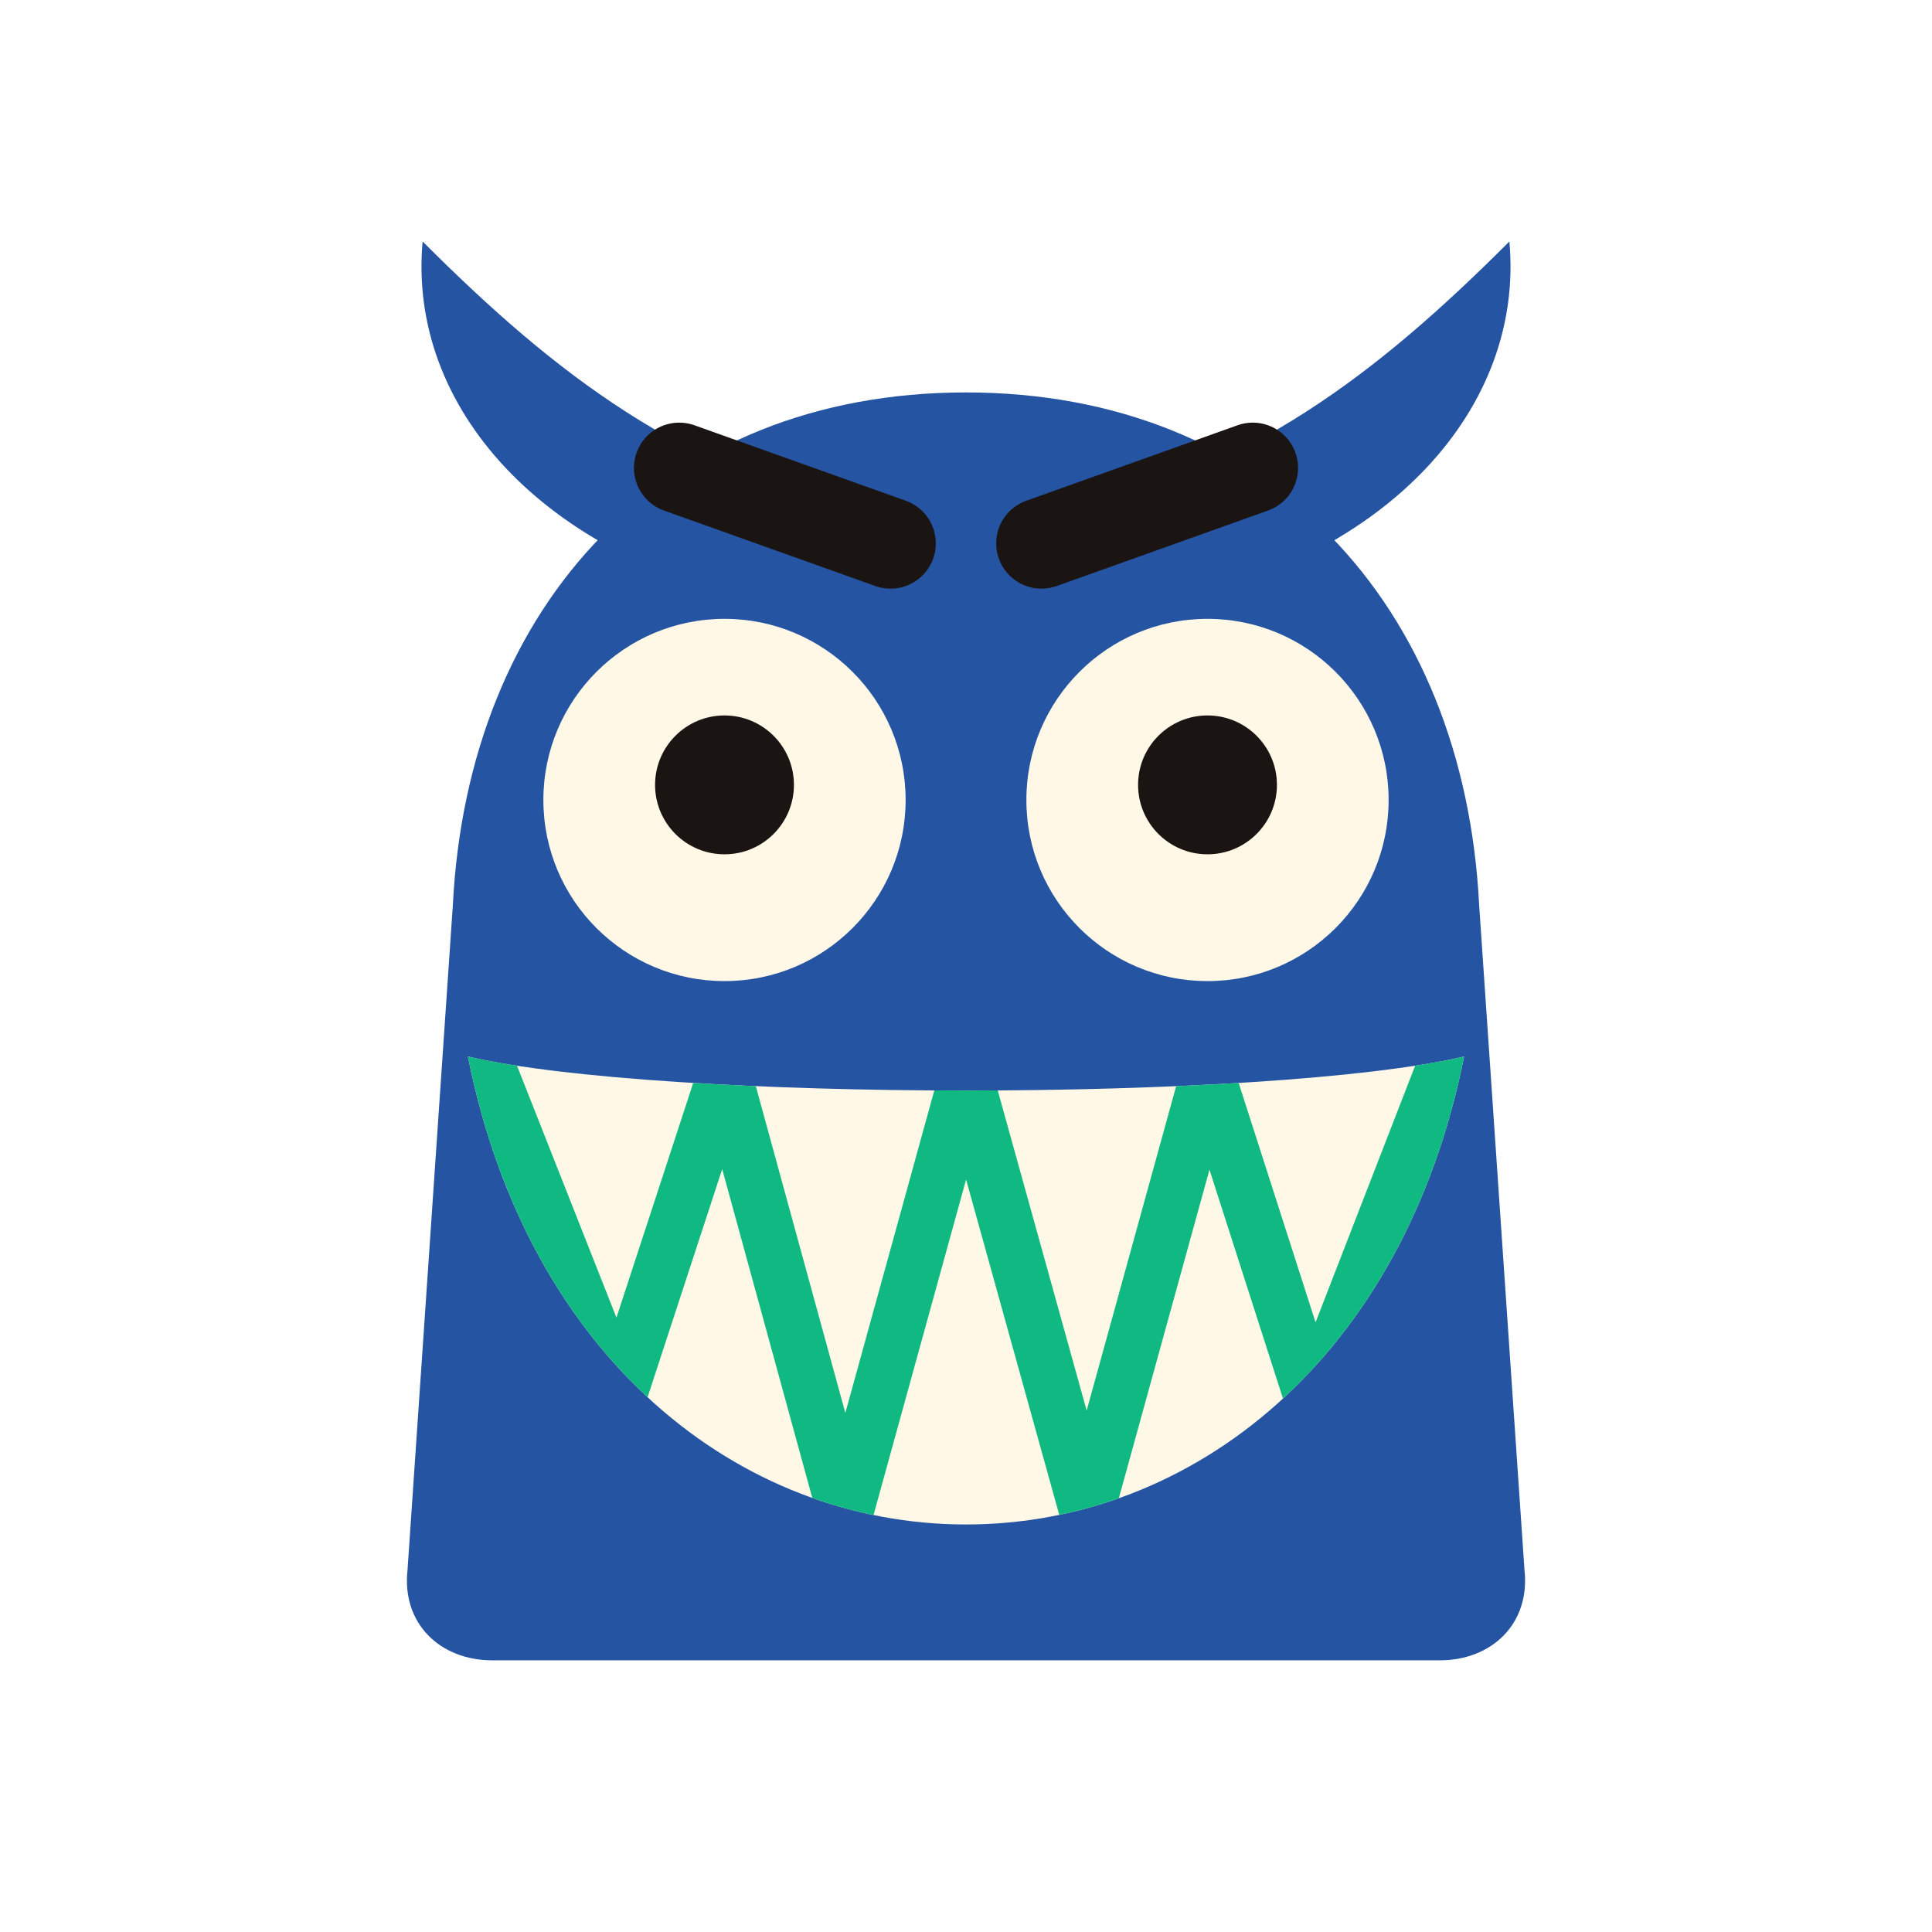
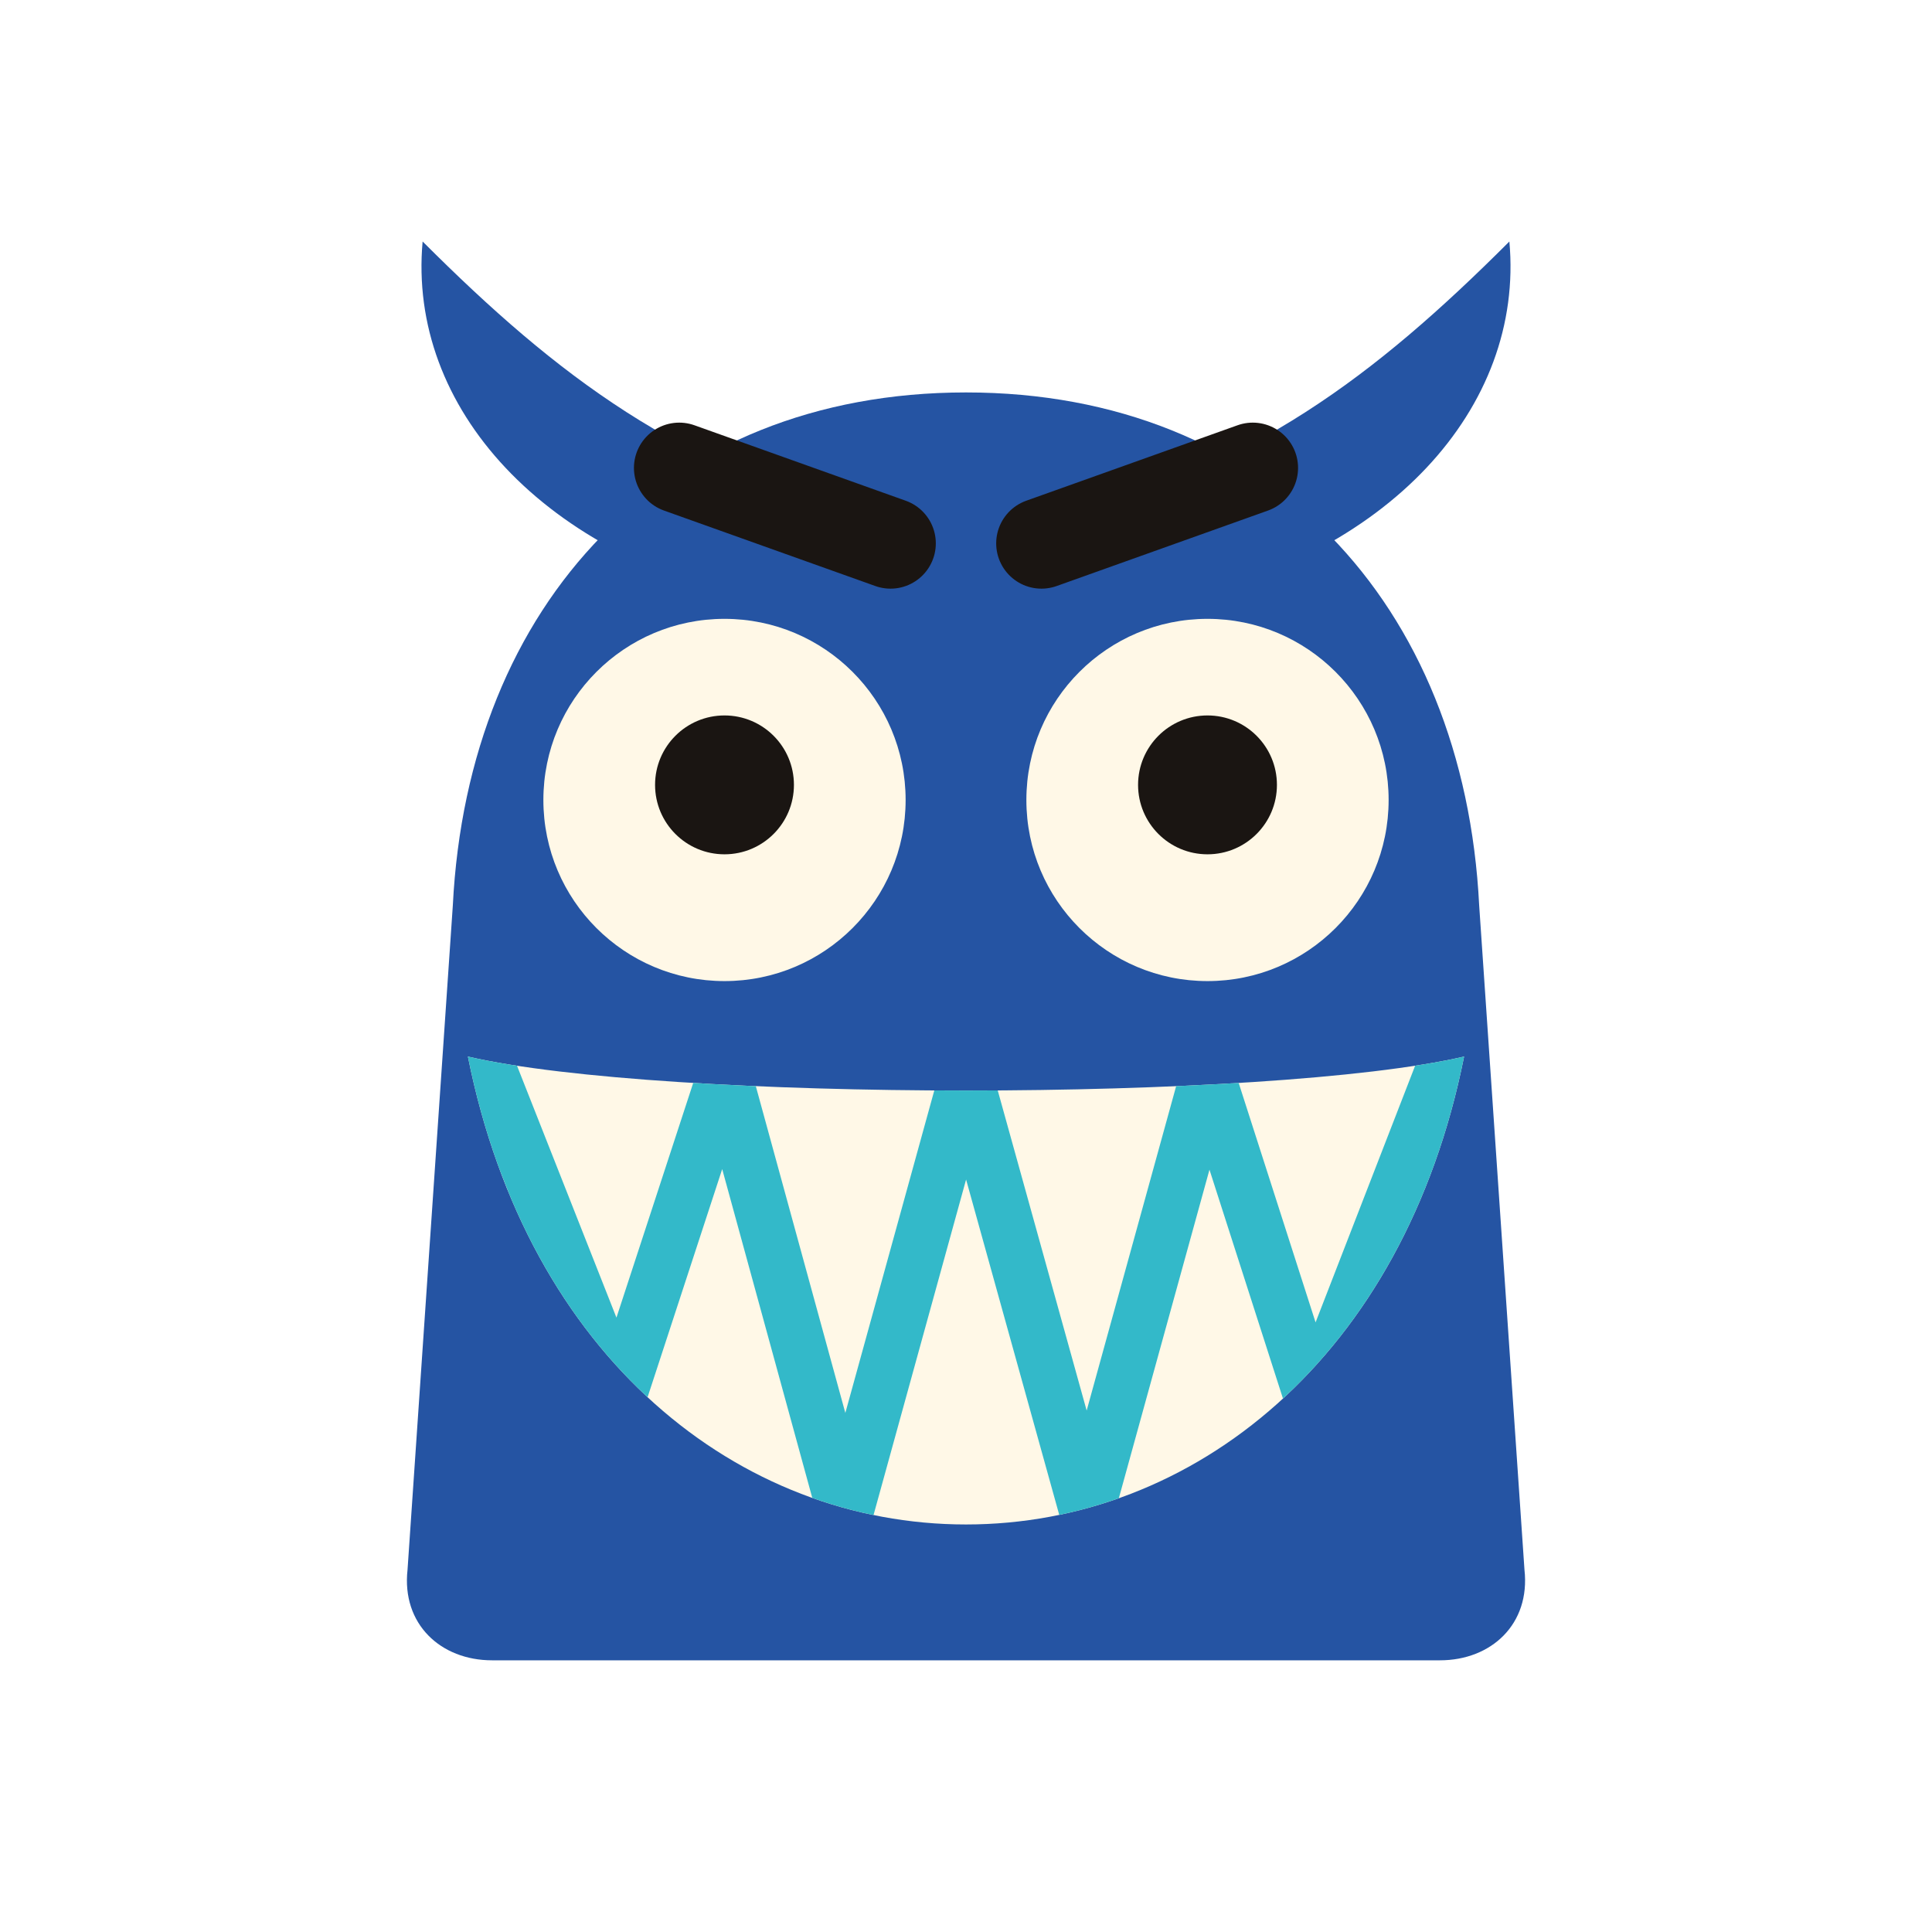
<svg xmlns="http://www.w3.org/2000/svg" viewBox="0 0 64 64">
  <defs>
    <clipPath id="mouthF9">
      <path d="M 15.5 35 C 22 36.5 42 36.5 48.5 35 C 46.5 45 39.5 50.5 32 50.5 C 24.5 50.5 17.5 45 15.5 35 Z" />
    </clipPath>
  </defs>
  <path d="M 25.5 20 C 18 18.5 13.5 13.5 14 8 C 18.5 12.5 22.5 15.5 29 17.2 Z" fill="#2554a3" />
  <path d="M 38.5 20 C 46 18.5 50.5 13.5 50 8 C 45.5 12.5 41.5 15.5 35 17.2 Z" fill="#2554a3" />
  <path d="M 32 13 C 22 13 15.5 20 15 30 L 13.5 52 C 13.3 53.8 14.6 55 16.3 55 L 47.7 55 C 49.4 55 50.7 53.8 50.5 52 L 49 30 C 48.5 20 42 13 32 13 Z" fill="#2554a3" />
  <path d="M 22.5 15.5 L 29.5 18" fill="none" stroke="#1a1512" stroke-width="3" stroke-linecap="round" />
  <path d="M 41.5 15.5 L 34.5 18" fill="none" stroke="#1a1512" stroke-width="3" stroke-linecap="round" />
  <circle cx="24" cy="26.5" r="6" fill="#fff8e7" />
  <circle cx="40" cy="26.5" r="6" fill="#fff8e7" />
  <circle cx="24" cy="26" r="2.3" fill="#1a1512" />
  <circle cx="40" cy="26" r="2.3" fill="#1a1512" />
  <path d="M 15.5 35 C 22 36.5 42 36.5 48.5 35 C 46.5 45 39.5 50.5 32 50.5 C 24.5 50.5 17.5 45 15.5 35 Z" fill="#fff8e7" />
  <g clip-path="url(#mouthF9)">
-     <path d="M 16 34.9 L 20.5 46.3 L 24 35.6 L 28 50.2 L 32 35.7 L 36 50.1 L 40 35.6 L 43.5 46.5 L 48 34.9" fill="none" stroke="#10b981" stroke-width="1.8" stroke-linecap="round" stroke-linejoin="round" />
+     <path d="M 16 34.9 L 20.5 46.3 L 24 35.6 L 28 50.2 L 32 35.7 L 36 50.1 L 40 35.6 L 43.5 46.5 L 48 34.9" fill="none" stroke="#33b9c9" stroke-width="1.8" stroke-linecap="round" stroke-linejoin="round" />
  </g>
</svg>
